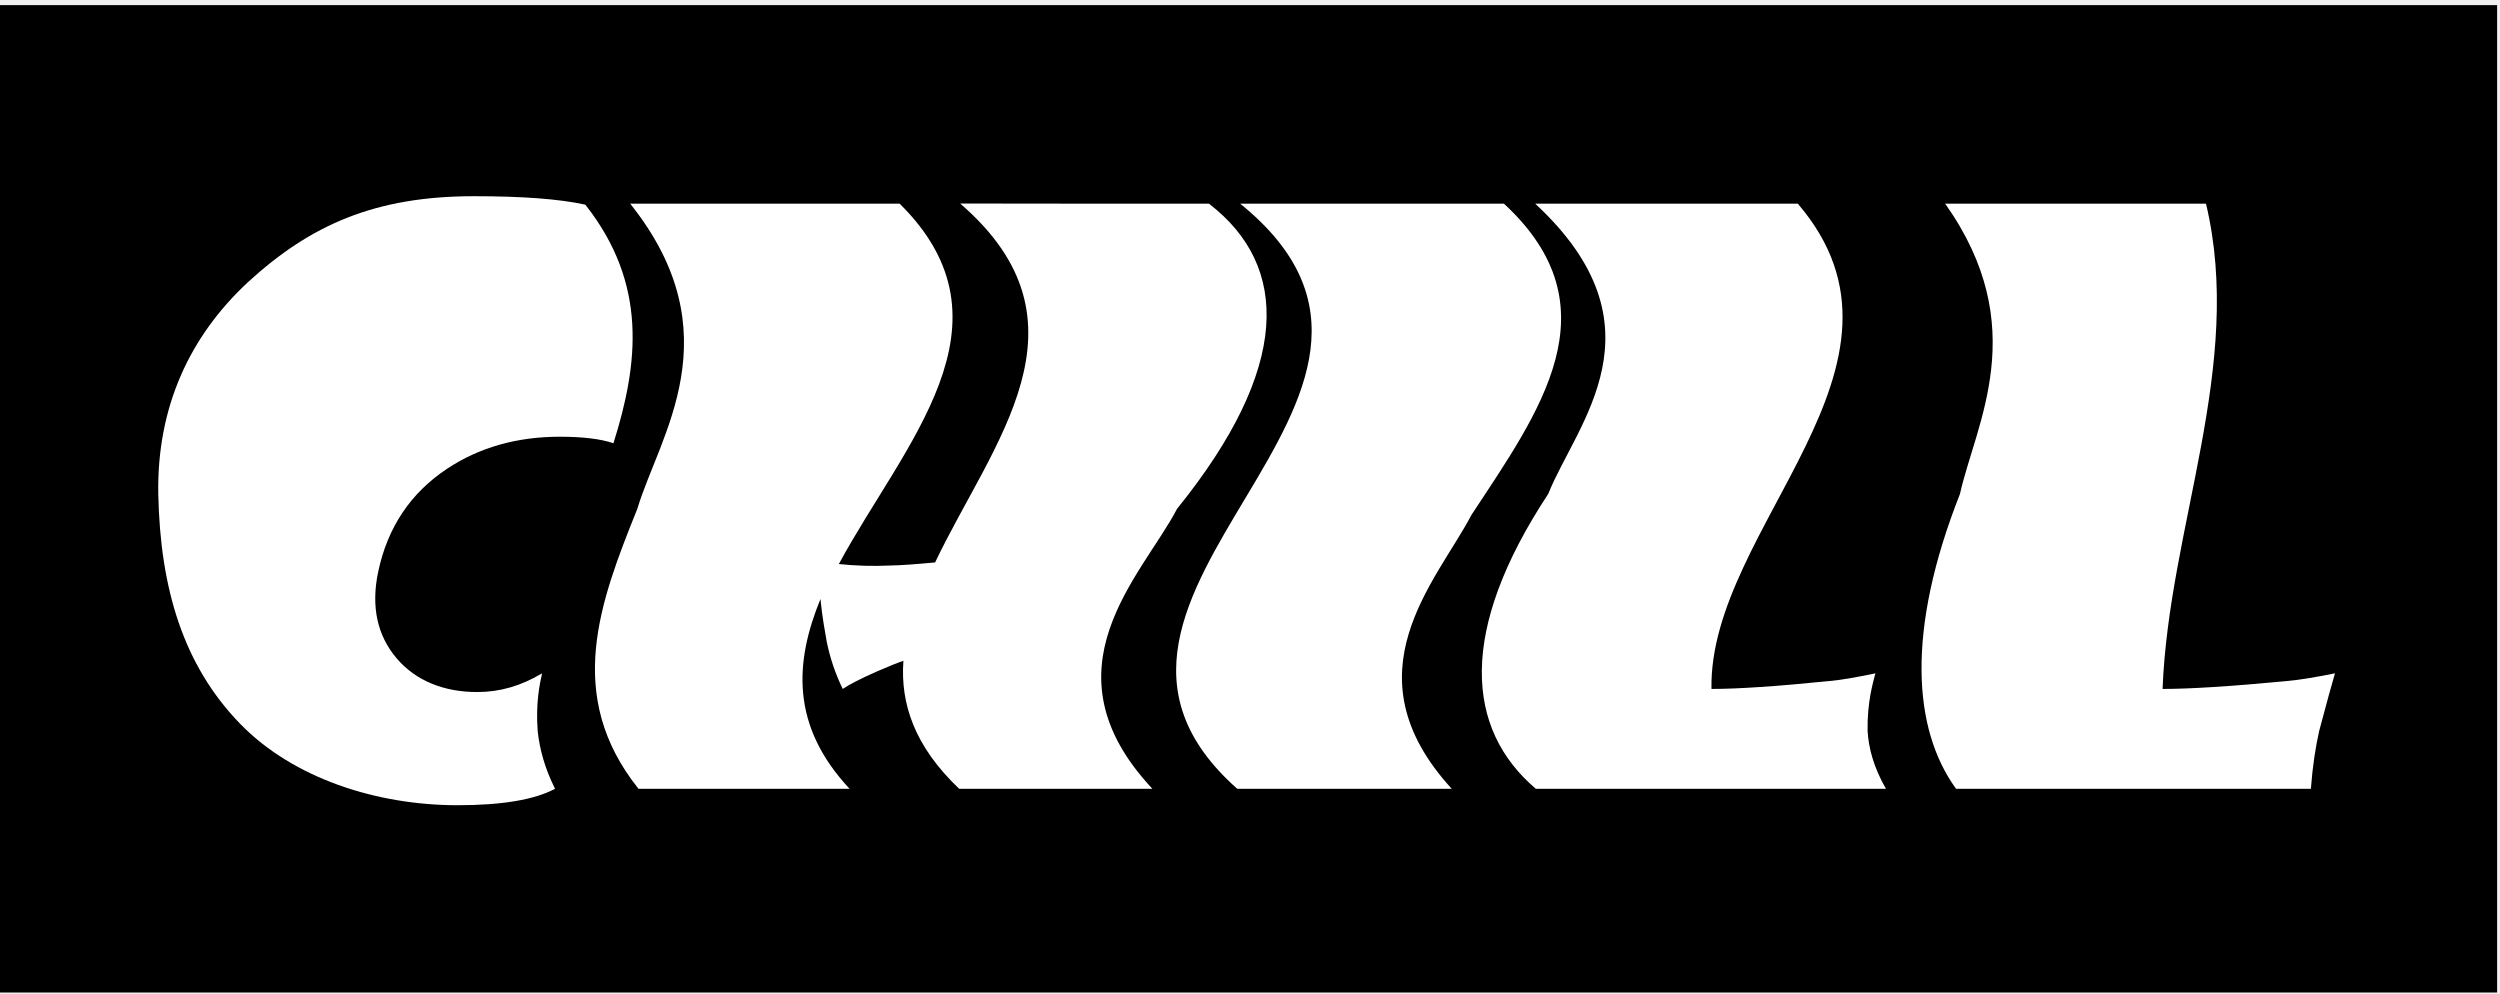
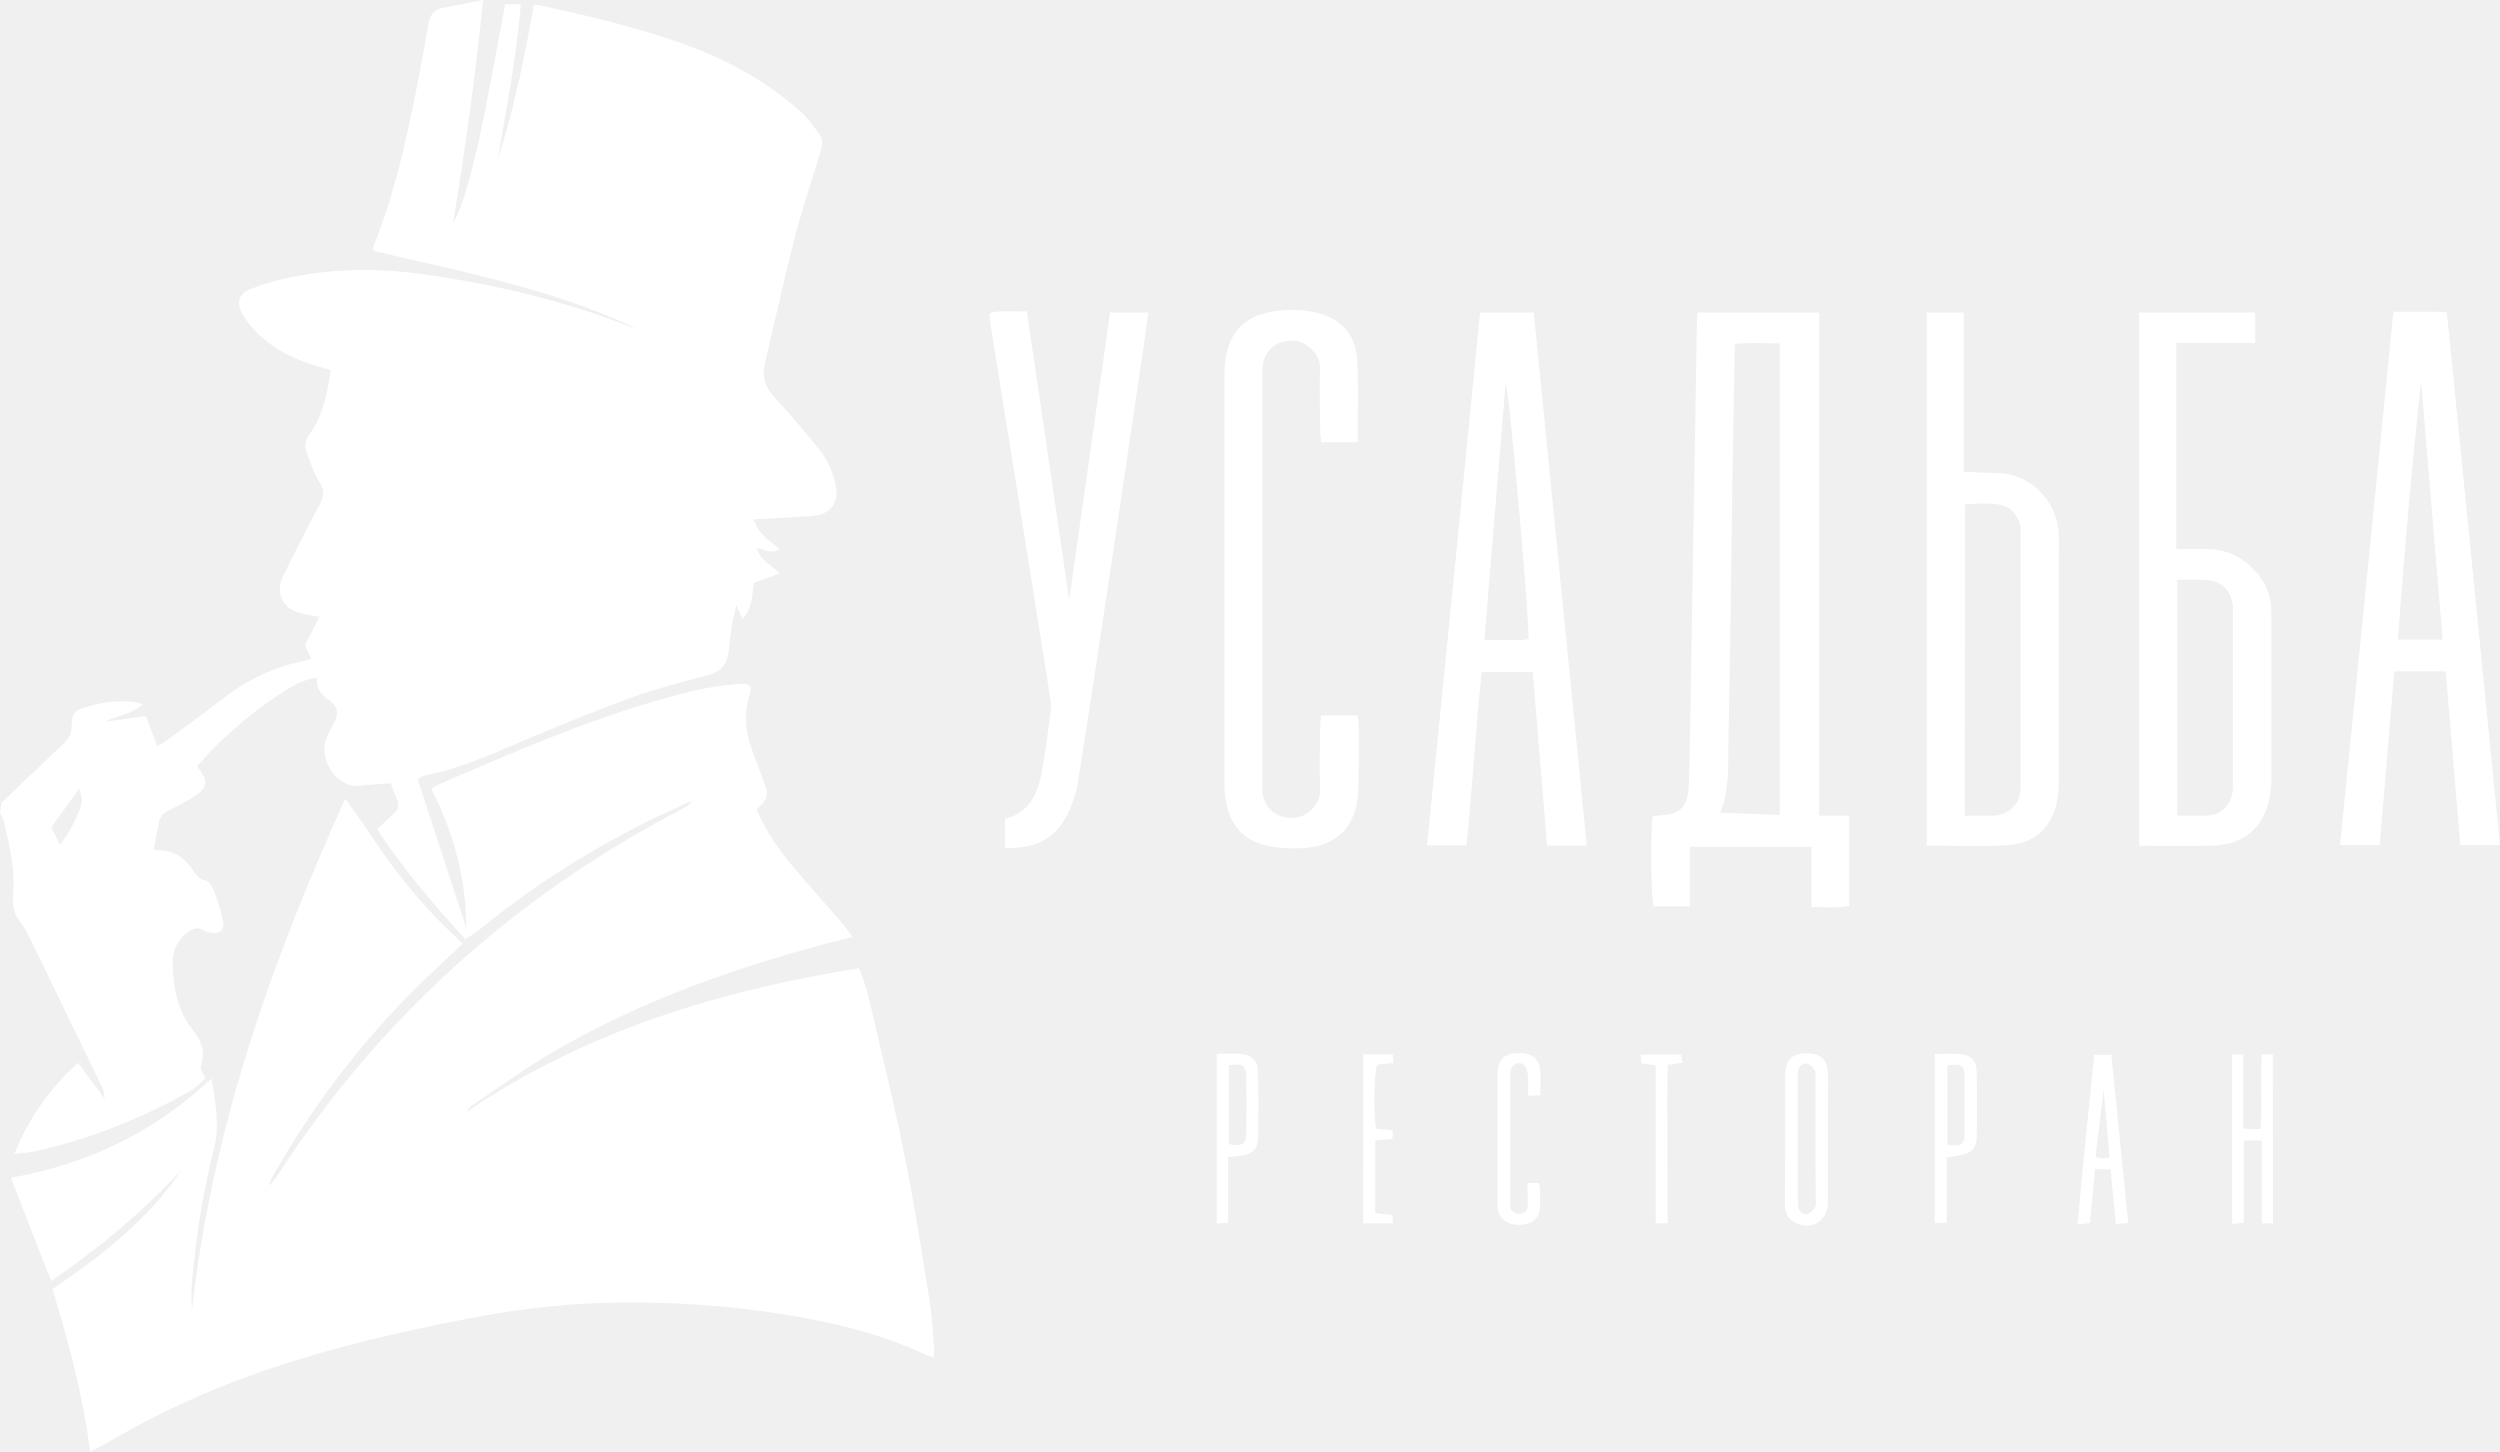
- <svg xmlns="http://www.w3.org/2000/svg" width="395" height="157" viewBox="0 0 395 157" fill="none">
-   <rect width="394.544" height="156.006" transform="translate(0 0.810547)" fill="black" />
-   <path d="M96.925 70.029C94.87 69.336 92.043 69.002 88.421 69.002C81.689 69.002 75.702 70.698 70.64 74.063C64.936 77.841 61.236 83.262 59.746 90.379C58.59 95.929 59.643 100.451 62.675 104.023C65.707 107.569 70.126 109.342 75.394 109.342C79.016 109.342 82.331 108.365 85.646 106.387C85.286 108.031 84.618 111.063 84.952 115.482C85.26 118.412 86.108 121.469 87.701 124.63C84.464 126.351 79.35 127.225 72.31 127.225C59.463 127.225 46.334 122.959 37.983 114.403C28.939 105.102 25.316 92.974 25.007 78.046C24.776 64.248 30.018 53.097 39.165 44.592C49.057 35.522 59.258 31 74.905 31C82.511 31 88.369 31.437 92.48 32.336C102.372 44.875 100.882 57.465 96.925 70.029Z" fill="white" />
-   <path d="M191.017 32.182C203.839 42.048 203.967 58.133 185.981 80.384C180.457 90.97 164.372 105.718 182.076 124.629C171.875 124.629 161.7 124.629 151.551 124.629C144.459 117.897 142.25 111.14 142.738 104.408C142.018 104.639 140.528 105.23 138.396 106.155C135.852 107.286 134.13 108.185 133.154 108.853C131.946 106.386 131.15 103.92 130.636 101.453C130.353 99.834 129.917 97.573 129.634 94.644C125.549 104.639 124.906 114.634 134.233 124.629C123.082 124.629 111.956 124.629 100.882 124.629C89.114 109.881 94.767 95.132 100.702 80.384C104.145 68.873 116.016 52.788 99.572 32.182C113.806 32.182 127.989 32.182 142.147 32.182C161.366 51.17 142.789 70.132 132.537 89.12C135.261 89.403 137.959 89.48 140.657 89.351C142.352 89.326 144.716 89.146 147.748 88.863C156.741 69.952 173.622 51.067 151.705 32.156C164.835 32.182 177.939 32.182 191.017 32.182Z" fill="white" />
-   <path d="M237.625 32.182C255.38 48.575 243.278 64.968 232.487 81.361C226.937 91.947 212.651 106.387 229.378 124.63C218.046 124.63 206.741 124.63 195.487 124.63C160.697 93.822 234.028 62.989 195.949 32.182C209.876 32.182 223.776 32.182 237.625 32.182Z" fill="white" />
-   <path d="M296.312 106.387C295.901 107.98 295.002 111.012 295.079 115.482C295.233 118.103 295.978 121.135 297.982 124.63C279.431 124.63 261.008 124.63 242.663 124.63C231.563 115.2 230.355 99.68 244.615 78.046C249.035 66.972 263.603 51.684 242.56 32.182C256.409 32.182 270.258 32.182 284.056 32.182C305.947 57.748 269.95 83.288 270.412 108.853C274.549 108.853 280.767 108.442 289.143 107.594C290.865 107.44 293.255 107.029 296.312 106.387Z" fill="white" />
-   <path d="M368.924 106.387C368.461 107.98 367.613 111.012 366.432 115.482C365.841 118.103 365.378 121.135 365.121 124.63C346.339 124.63 327.659 124.63 309.056 124.63C302.222 115.2 301.143 99.68 309.673 78.046C312.14 66.972 321.158 51.684 307.335 32.182C321.107 32.182 334.853 32.182 348.548 32.182C354.638 57.748 342.664 83.288 341.688 108.853C346.03 108.853 352.582 108.442 361.395 107.594C363.22 107.44 365.738 107.029 368.924 106.387Z" fill="white" />
+ <svg xmlns="http://www.w3.org/2000/svg" width="508" height="295" viewBox="0 0 508 295" fill="none">
+   <defs />
+   <path id="path" d="M0.3 163.12C4.63 159.02 8.97 154.88 13.25 150.78C14.41 149.67 14.56 148.25 14.61 146.74C14.61 145.42 15.11 144.46 16.48 144.01C20.1 142.74 23.78 142.19 27.56 142.69C27.97 142.74 28.37 142.94 29.02 143.15C26.66 145.17 23.78 145.47 21.21 146.64C23.98 146.28 26.81 145.93 29.68 145.52C30.43 147.6 31.14 149.52 31.95 151.59C32.55 151.29 33.06 151.09 33.51 150.73C37.59 147.75 41.67 144.76 45.65 141.68C50.44 137.99 55.73 135.61 61.58 134.3C62.08 134.2 62.54 134.05 63.24 133.89C62.79 132.93 62.44 132.07 61.98 131.06C62.89 129.34 63.85 127.47 64.91 125.35C63.5 125.09 62.39 124.89 61.23 124.64C57.4 123.73 55.83 120.54 57.55 117C59.97 112.1 62.44 107.19 65.06 102.34C65.96 100.67 65.86 99.46 64.86 97.84C63.8 96.12 63.14 94.15 62.39 92.23C61.73 90.66 62.08 89.34 63.09 87.93C65.76 84.19 66.47 79.79 67.22 75.24C66.17 74.93 65.26 74.63 64.4 74.38C59.46 72.96 55.03 70.69 51.5 66.84C50.64 65.88 49.84 64.87 49.23 63.76C47.97 61.53 48.53 59.66 50.9 58.75C53.11 57.84 55.43 57.18 57.75 56.63C66.97 54.56 76.25 54.4 85.57 55.67C100.18 57.69 114.45 61.03 128.2 66.44C128.51 66.54 128.86 66.59 129.16 66.69C112.03 58.6 94.04 55.26 75.84 50.97C75.84 50.51 75.84 50.16 75.94 49.9C80.03 39.84 82.34 29.27 84.51 18.7C85.42 14.1 86.27 9.45 87.08 4.8C87.38 2.93 88.24 1.92 90.16 1.56C92.73 1.11 95.3 0.55 98.17 0C96.61 15.22 94.59 30.03 92.07 45.2C93.78 42.82 96.25 34.28 98.42 23.26C99.88 15.87 101.24 8.44 102.65 0.85L105.83 0.85C104.97 11.57 102.91 21.94 101.14 32.36C104.47 22.14 106.58 11.68 108.5 0.91C109.36 1.06 110.06 1.16 110.77 1.31C120.34 3.43 129.92 5.66 139.19 9.05C147.96 12.23 156.02 16.63 162.98 22.95C164.34 24.22 165.4 25.78 166.51 27.3C167.41 28.56 167.01 29.93 166.61 31.24C164.84 37.06 162.88 42.82 161.37 48.74C159.25 57.03 157.43 65.43 155.42 73.77C154.76 76.55 155.42 78.62 157.38 80.75C160.51 84.04 163.38 87.57 166.25 91.06C168.02 93.19 169.18 95.67 169.78 98.4C170.59 102.09 168.88 104.51 165.15 104.82C161.21 105.17 157.28 105.27 153.15 105.53C153.96 108.31 156.28 109.82 158.44 111.59C156.83 112.66 155.42 111.69 153.76 111.34C154.51 113.92 156.78 114.78 158.44 116.55C156.58 117.21 154.92 117.76 153.15 118.42C152.8 120.95 152.95 123.58 150.88 125.75C150.43 124.74 150.03 123.83 149.62 122.92C149.47 124.29 148.87 125.6 148.72 126.97C148.46 128.84 148.21 130.71 148.01 132.58C147.71 135.26 146.3 136.57 143.68 137.23C138.49 138.6 133.24 139.96 128.2 141.78C120.6 144.56 113.09 147.65 105.58 150.83C99.38 153.46 93.23 156.29 86.53 157.51C86.07 157.61 85.62 157.91 84.86 158.32C88.14 168.43 91.47 178.49 94.74 188.55C94.74 178.54 92.17 169.19 87.64 160.29C88.19 159.93 88.49 159.68 88.89 159.53C103.61 153.11 118.38 146.74 133.85 142.24C138.94 140.77 144.08 139.46 149.37 139.05C149.77 139.05 150.23 138.95 150.63 138.95C152.39 138.95 152.9 139.41 152.35 141.07C151.03 145.12 151.54 149.01 153 152.91C153.91 155.23 154.71 157.56 155.57 159.88C156.14 161.37 155.77 162.65 154.46 163.73C154.46 163.73 154.11 164.08 153.76 164.49C154.16 165.4 154.61 166.41 155.12 167.37C157.23 171.41 160.06 174.95 163.08 178.39C165.75 181.43 168.42 184.46 171.04 187.49C171.75 188.3 172.35 189.21 173.21 190.38C151.24 195.89 130.22 203.07 110.97 214.6C105.68 217.78 100.74 221.42 95.6 224.86C95.3 225.06 95.04 225.37 94.89 225.87C118.98 209.59 146 201.3 174.57 196.75C175.17 198.57 175.93 200.18 176.33 201.9C178.95 213.08 181.68 224.25 183.94 235.48C185.91 245.14 187.37 254.9 188.93 264.66C189.39 267.59 189.54 270.62 189.79 273.61C189.84 274.26 189.74 274.92 189.69 275.78C189.03 275.58 188.53 275.48 188.08 275.27C179.36 271.13 170.03 268.9 160.56 267.29C148.46 265.26 136.27 264.45 124.02 264.71C112.78 264.91 101.7 266.53 90.71 268.8C76.2 271.74 61.88 275.32 47.97 280.58C38.75 284.07 29.93 288.37 21.41 293.38C20.46 293.93 19.5 294.39 18.29 295C16.93 283.57 13.9 272.75 10.68 261.93C20.81 255.05 30.18 247.77 36.94 237.65C29.07 246.15 20.31 253.53 10.43 260.26C7.55 253.33 5.03 246.45 2.21 239.32C17.68 236.59 31.24 230.17 42.98 219.15C43.79 224.1 44.65 228.65 43.54 233.2C41.17 242.46 39.71 251.86 38.95 261.37C38.8 262.99 38.95 264.6 39 266.27C43.03 229.87 54.93 195.89 70.15 162.31C71.86 164.69 73.32 166.66 74.68 168.68C78.82 175 83.35 181.02 88.59 186.48C90.31 188.25 92.17 189.92 94.04 191.74C91.16 194.47 88.34 197.05 85.57 199.73C73.62 211.41 63.55 224.61 55.33 239.17C55.03 239.73 54.88 240.44 54.63 241.04C54.17 241.65 53.67 242.26 53.21 242.86C53.52 242.15 54.32 241.75 54.63 241.04C55.13 240.49 55.63 239.98 56.04 239.37C76.95 206.96 104.67 182.03 138.79 164.28C139.49 163.93 140.2 163.47 140.65 162.67C137.43 164.18 134.2 165.6 130.98 167.22C119.08 173.18 107.95 180.31 97.61 188.76C96.71 189.52 95.7 190.07 94.54 190.83C88.04 183.7 81.94 176.57 76.65 168.53C77.76 167.47 78.76 166.41 79.87 165.45C80.93 164.54 81.23 163.58 80.63 162.31C80.18 161.4 79.87 160.39 79.42 159.18C78.66 159.18 77.81 159.23 77 159.33C75.79 159.43 74.58 159.48 73.42 159.63C68.28 160.44 64.6 153.97 66.32 150.02C66.77 149.01 67.22 148 67.78 147.04C68.99 144.82 68.69 143.45 66.57 142.08C64.99 141.04 64.27 139.57 64.4 137.69C62.59 137.99 60.98 138.55 59.41 139.46C52.06 143.85 45.65 149.32 40.01 155.74C42.63 158.92 42.28 160.24 38.6 162.41C37.19 163.22 35.73 163.98 34.27 164.69C33.21 165.19 32.5 165.9 32.3 167.17C32 168.94 31.59 170.65 31.19 172.58C31.64 172.68 31.95 172.83 32.25 172.83C35.27 172.73 37.44 174.24 39.1 176.67C39.76 177.63 40.31 178.64 41.72 178.9C42.43 179.05 43.13 180.11 43.44 180.92C44.19 182.84 44.75 184.81 45.25 186.79C45.81 188.86 44.85 189.87 42.68 189.52C42.33 189.46 41.98 189.36 41.72 189.21C39.86 188 38.5 188.96 37.24 190.22C35.68 191.74 35.02 193.71 35.07 195.84C35.17 200.79 36.13 205.6 39.35 209.54C41.07 211.61 41.67 213.84 40.87 216.47C40.67 217.17 41.07 218.03 41.72 218.94C41.27 219.45 40.92 220.01 40.41 220.41C39.56 221.12 38.65 221.78 37.64 222.28C27.91 227.59 17.68 231.64 6.85 234.01C5.69 234.27 4.53 234.27 2.92 234.47C5.89 227.14 10.07 221.22 15.87 215.96C17.73 218.49 19.55 220.92 21.31 223.34C21.11 222.74 21.21 221.98 20.96 221.37C16.02 211.11 11.03 200.84 6.04 190.58C5.49 189.41 4.88 188.25 4.08 187.29C2.72 185.62 2.52 183.8 2.67 181.73C2.82 179.71 2.82 177.63 2.52 175.61C2.16 172.83 1.51 170.05 0.9 167.27C0.75 166.56 0.3 165.9 0 165.19C0 164.49 0.3 163.83 0.3 163.12ZM16.12 160.24C14.06 163.12 12.24 165.55 10.43 168.08C11.03 169.29 11.54 170.4 12.14 171.62C13.9 169.79 16.48 164.74 16.68 162.61C16.73 162.01 16.37 161.4 16.12 160.24Z" fill="#FFFFFF" fill-opacity="1" fill-rule="nonzero" />
+   <path id="path" d="M369.66 165.75L375.75 165.75L375.75 184.05C373.28 184.61 370.87 184.26 368.09 184.31L368.09 172.07L343.4 172.07L343.4 184.16L335.99 184.16C335.49 182.34 335.34 169.19 335.84 165.85C336.44 165.8 337.1 165.7 337.75 165.65C341.28 165.4 342.85 163.98 343.1 160.39C343.3 157.91 343.3 155.43 343.35 152.96C343.85 123.98 344.31 94.96 344.81 65.98C344.81 65.22 344.91 64.47 344.96 63.51L369.66 63.51C369.66 72 369.66 80.44 369.66 88.89C369.66 97.38 369.66 105.88 369.66 114.38L369.66 165.75ZM361.64 165.6L361.64 69.78C358.52 69.78 355.6 69.57 352.57 69.88C352.57 70.74 352.47 71.34 352.47 71.9C352.32 80.65 352.17 89.4 352.02 98.14C351.77 115.89 351.56 133.64 351.21 151.44C351.11 156.04 351.41 160.74 349.55 165.14L361.64 165.6Z" fill="#FFFFFF" fill-opacity="1" fill-rule="nonzero" />
+   <path id="path" d="M486.33 63.35C489.6 63.35 492.52 63.35 495.45 63.35C495.95 63.35 496.45 63.45 497.21 63.51C500.79 99.56 504.42 135.56 508 171.72L499.93 171.72C498.97 160.03 497.97 148.3 496.96 136.42L486.53 136.42C485.52 148.15 484.56 159.93 483.55 171.72L475.49 171.72C479.12 135.56 482.75 99.66 486.33 63.35ZM496.35 129.95C494.89 112.3 493.43 94.91 491.97 77.51C490.05 94.91 488.59 112.35 487.23 129.95L496.35 129.95Z" fill="#FFFFFF" fill-opacity="1" fill-rule="nonzero" />
+   <path id="path" d="M322.43 171.82L314.37 171.82C313.41 160.03 312.41 148.35 311.45 136.52L301.07 136.52C299.86 148.15 299.2 159.88 297.99 171.77L289.98 171.77C293.61 135.61 297.19 99.61 300.76 63.51L311.65 63.51C315.23 99.61 318.86 135.51 322.43 171.82ZM305.95 77.87C304.49 95.31 303.08 112.55 301.62 130.05C304.39 130.05 306.76 130.05 309.13 130.05C309.63 130.05 310.14 129.95 310.59 129.85C310.79 125.65 306.71 79.74 305.95 77.87Z" fill="#FFFFFF" fill-opacity="1" fill-rule="nonzero" />
+   <path id="path" d="M391.53 171.82L391.53 63.51L399.04 63.51L399.04 95.92C400.3 95.92 401.31 95.92 402.26 96.02C404.23 96.12 406.24 96.02 408.11 96.37C413.9 97.59 418.09 102.64 418.34 108.61C418.44 110.43 418.34 112.2 418.34 114.02C418.34 128.53 418.34 143 418.34 157.51C418.34 158.77 418.34 160.09 418.19 161.35C417.58 167.42 414.06 171.31 408.06 171.72C402.62 172.12 397.22 171.82 391.53 171.82ZM399.24 165.75C400.45 165.75 401.41 165.75 402.31 165.75C403.32 165.75 404.38 165.75 405.39 165.75C407.66 165.55 409.82 163.93 410.33 161.91C410.58 161 410.58 160.04 410.58 159.08C410.58 142.34 410.58 125.65 410.58 108.91C410.58 108.41 410.58 107.9 410.58 107.4C410.38 105.02 408.66 102.9 406.35 102.54C404.03 102.19 401.66 102.29 399.29 102.49L399.24 165.75Z" fill="#FFFFFF" fill-opacity="1" fill-rule="nonzero" />
+   <path id="path" d="M434.67 63.51L458.25 63.51L458.25 69.67L442.23 69.67C442.23 83.68 442.23 97.43 442.23 111.54C444.5 111.54 446.51 111.54 448.58 111.54C452.86 111.64 456.29 113.52 458.96 116.85C460.72 119.08 461.53 121.66 461.53 124.49C461.53 136.07 461.53 147.65 461.53 159.23C461.08 167.22 456.89 171.77 448.93 171.87C444.24 171.92 439.56 171.87 434.67 171.87L434.67 63.51ZM442.43 117.81L442.43 165.7C444.65 165.7 446.71 165.8 448.73 165.7C451.55 165.5 453.52 163.27 453.72 160.44C453.72 159.68 453.72 158.92 453.72 158.11C453.72 147.5 453.72 136.88 453.72 126.26C453.72 125.3 453.72 124.39 453.72 123.43C453.57 120.29 451.55 118.07 448.48 117.86C446.51 117.71 444.6 117.81 442.43 117.81Z" fill="#FFFFFF" fill-opacity="1" fill-rule="nonzero" />
+   <path id="path" d="M225.57 63.51L233.33 63.51C232.93 66.34 232.63 68.92 232.22 71.55C229.15 92.18 226.13 112.76 223 133.34C221.69 141.98 220.38 150.63 218.97 159.28C218.72 160.95 218.11 162.61 217.51 164.18C215.14 170 210.76 172.63 204.2 172.27L204.2 166.41C209.04 165.19 210.86 161.4 211.66 157C212.47 152.8 212.97 148.51 213.53 144.26C213.63 143.5 213.53 142.74 213.43 141.98C211.61 130.56 209.8 119.13 207.98 107.7C205.72 93.49 203.4 79.28 201.13 65.02C201.08 64.62 201.13 64.16 201.03 63.61C203.55 62.95 205.97 63.45 208.64 63.25C211.56 82.97 214.43 102.44 217.26 121.91C220.03 102.49 222.8 83.02 225.57 63.51Z" fill="#FFFFFF" fill-opacity="1" fill-rule="nonzero" />
+   <path id="path" d="M268.41 145.37L275.82 145.37C275.92 145.78 276.07 146.18 276.07 146.58C276.07 151.29 276.17 156.04 275.97 160.74C275.67 168.02 271.58 172.12 264.28 172.37C261.91 172.47 259.44 172.32 257.17 171.77C252.74 170.76 250.12 167.77 249.21 163.32C248.96 161.91 248.8 160.44 248.8 158.97C248.8 131.42 248.8 103.86 248.8 76.3C248.8 67.65 252.74 63.45 261.3 63C263.32 62.9 265.44 63.05 267.4 63.51C272.34 64.62 275.46 67.9 275.77 72.96C276.12 78.52 275.87 84.09 275.87 89.85L268.41 89.85C268.41 89.09 268.26 88.33 268.26 87.62C268.26 83.53 268.06 79.38 268.26 75.29C268.46 71.8 265.28 69.22 262.61 69.22C259.04 69.22 256.67 71.39 256.51 75.08C256.51 75.69 256.51 76.3 256.51 76.91C256.51 104.11 256.51 131.31 256.51 158.52C256.51 159.28 256.51 160.09 256.51 160.84C256.82 164.13 259.29 166.26 262.61 166.2C265.69 166.2 268.36 163.32 268.26 160.39C268.06 156.29 268.21 152.15 268.26 148.05C268.26 147.24 268.36 146.33 268.41 145.37Z" fill="#FFFFFF" fill-opacity="1" fill-rule="nonzero" />
+   <path id="path" d="M362.75 231.33C362.75 227.03 362.75 222.79 362.75 218.49C362.75 215.3 364.21 213.99 367.34 214.04C370.01 214.09 371.32 215.3 371.42 217.93C371.52 219.91 371.42 221.88 371.42 223.85C371.42 230.17 371.42 236.54 371.42 242.86C371.42 243.37 371.42 243.87 371.42 244.43C371.32 248.22 367.94 250.19 364.62 248.37C363.05 247.51 362.7 246.05 362.7 244.43C362.7 240.08 362.75 235.68 362.75 231.33ZM368.9 231.48C368.9 227.44 368.9 223.44 368.9 219.4C368.9 218.79 369.05 218.08 368.8 217.63C368.5 217.02 367.89 216.37 367.34 216.16C366.43 215.86 365.68 216.47 365.42 217.38C365.27 217.93 365.32 218.54 365.32 219.15C365.32 227.39 365.32 235.58 365.32 243.82C365.32 244.33 365.32 244.88 365.42 245.34C365.68 246.3 366.38 246.91 367.29 246.65C367.89 246.5 368.55 245.85 368.85 245.29C369.1 244.83 368.95 244.13 368.95 243.52C368.95 239.47 368.9 235.53 368.9 231.48Z" fill="#FFFFFF" fill-opacity="1" fill-rule="nonzero" />
+   <path id="path" d="M461.88 248.58L459.61 248.58L459.61 231.74L455.94 231.74L455.94 248.47C455.03 248.58 454.37 248.63 453.57 248.68L453.57 214.29L455.84 214.29L455.84 229.26C456.59 229.36 457.1 229.46 457.55 229.46C458.05 229.46 458.56 229.46 459.36 229.36C459.77 224.36 459.26 219.35 459.61 214.24L461.83 214.24L461.88 248.58Z" fill="#FFFFFF" fill-opacity="1" fill-rule="nonzero" />
+   <path id="path" d="M432.45 248.53C431.54 248.58 430.89 248.63 429.93 248.73C429.58 245.04 429.23 241.4 428.87 237.6L425.7 237.6C425.4 241.19 425.04 244.73 424.69 248.53C423.93 248.63 423.23 248.68 422.17 248.78C423.18 237.15 424.39 225.82 425.55 214.34L429.02 214.34C430.18 225.67 431.29 236.9 432.45 248.53ZM428.67 235.23C428.27 230.37 427.86 225.77 427.46 221.17C427.06 225.82 426.25 230.42 425.85 235.13C426.35 235.23 426.71 235.33 427.01 235.38C427.41 235.38 427.86 235.28 428.67 235.23Z" fill="#FFFFFF" fill-opacity="1" fill-rule="nonzero" />
+   <path id="path" d="M395.56 235.18L395.56 248.47L393.14 248.47L393.14 214.19C394.96 214.19 396.72 214.04 398.48 214.19C400.45 214.39 401.61 215.66 401.66 217.63C401.76 222.18 401.76 226.73 401.66 231.23C401.61 233.41 400.45 234.42 398.28 234.72C397.42 234.87 396.62 235.07 395.56 235.18ZM395.71 232.65C398.68 233 399.19 232.65 399.19 230.07C399.19 226.38 399.19 222.74 399.19 219.05C399.19 216.47 398.68 216.11 395.71 216.47L395.71 232.65Z" fill="#FFFFFF" fill-opacity="1" fill-rule="nonzero" />
+   <path id="path" d="M249.56 235.13L249.56 248.48C248.7 248.53 248.05 248.58 247.24 248.63L247.24 214.14C248.96 214.14 250.57 214.04 252.18 214.14C254.35 214.34 255.56 215.46 255.61 217.63C255.76 222.18 255.76 226.73 255.61 231.28C255.56 233.51 254.5 234.47 252.28 234.82C251.53 234.92 250.77 234.97 249.56 235.13ZM249.71 232.5C252.53 233 253.19 232.55 253.24 230.02C253.29 226.33 253.29 222.64 253.24 218.94C253.24 216.47 252.53 216.01 249.71 216.47L249.71 232.5Z" fill="#FFFFFF" fill-opacity="1" fill-rule="nonzero" />
+   <path id="path" d="M310.39 240.38L312.66 240.38C312.76 240.69 312.91 240.89 312.91 241.14C312.91 242.61 313.01 244.08 312.91 245.49C312.71 247.72 311.25 248.83 308.83 248.88C306.31 248.93 304.69 247.77 304.34 245.59C304.24 244.99 304.29 244.38 304.29 243.77C304.29 235.53 304.29 227.29 304.29 219.05C304.29 218.69 304.29 218.34 304.29 218.03C304.44 215.2 305.8 213.94 308.78 213.99C311.55 213.99 312.86 215.25 313.01 218.03C313.06 219.45 313.01 220.92 313.01 222.53C312.15 222.59 311.5 222.64 310.54 222.69C310.54 221.12 310.54 219.7 310.44 218.29C310.39 217.63 310.19 216.87 309.79 216.47C308.88 215.56 307.32 216.11 306.96 217.38C306.81 217.93 306.86 218.59 306.86 219.15C306.86 227.29 306.86 235.43 306.86 243.57C306.86 244.08 306.86 244.58 306.86 245.09C307.01 246.1 307.67 246.65 308.63 246.65C309.68 246.65 310.44 246.1 310.44 244.94C310.44 243.47 310.39 242.15 310.39 240.38Z" fill="#FFFFFF" fill-opacity="1" fill-rule="nonzero" />
+   <path id="path" d="M277.03 214.24L283.02 214.24C283.02 214.85 283.07 215.3 283.12 216.01C281.97 216.11 280.91 216.21 279.85 216.32C279.19 218.03 279.04 226.28 279.65 229.36C280.66 229.46 281.76 229.56 282.97 229.66L282.97 231.43C281.76 231.54 280.71 231.59 279.45 231.69L279.45 246.5C280.6 246.65 281.76 246.76 282.97 246.91C282.97 247.46 283.02 247.97 283.07 248.58L276.98 248.58L277.03 214.24Z" fill="#FFFFFF" fill-opacity="1" fill-rule="nonzero" />
+   <path id="path" d="M338.86 248.58L336.44 248.58L336.44 216.47C335.34 216.32 334.53 216.21 333.52 216.06C333.52 215.56 333.42 215 333.37 214.29L341.59 214.29C341.69 214.75 341.79 215.25 341.89 215.96C340.93 216.11 340.12 216.21 338.91 216.37C338.71 221.68 338.86 227.04 338.81 232.4C338.81 237.7 338.86 243.01 338.86 248.58Z" fill="#FFFFFF" fill-opacity="1" fill-rule="nonzero" />
</svg>
